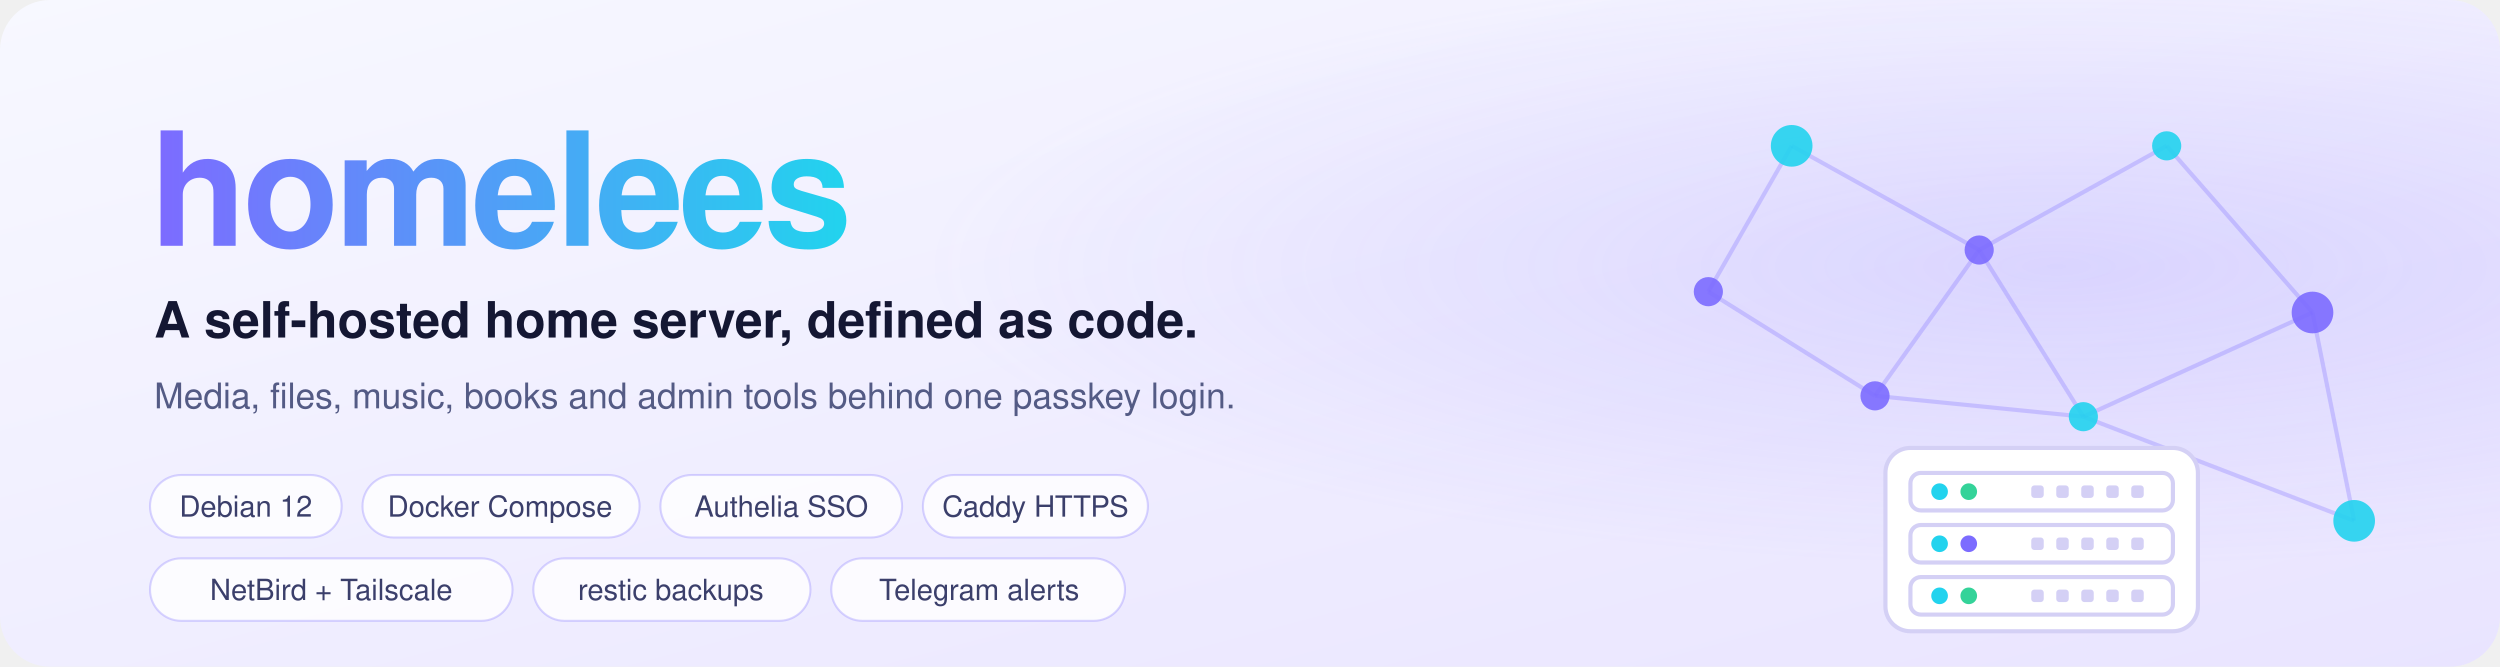
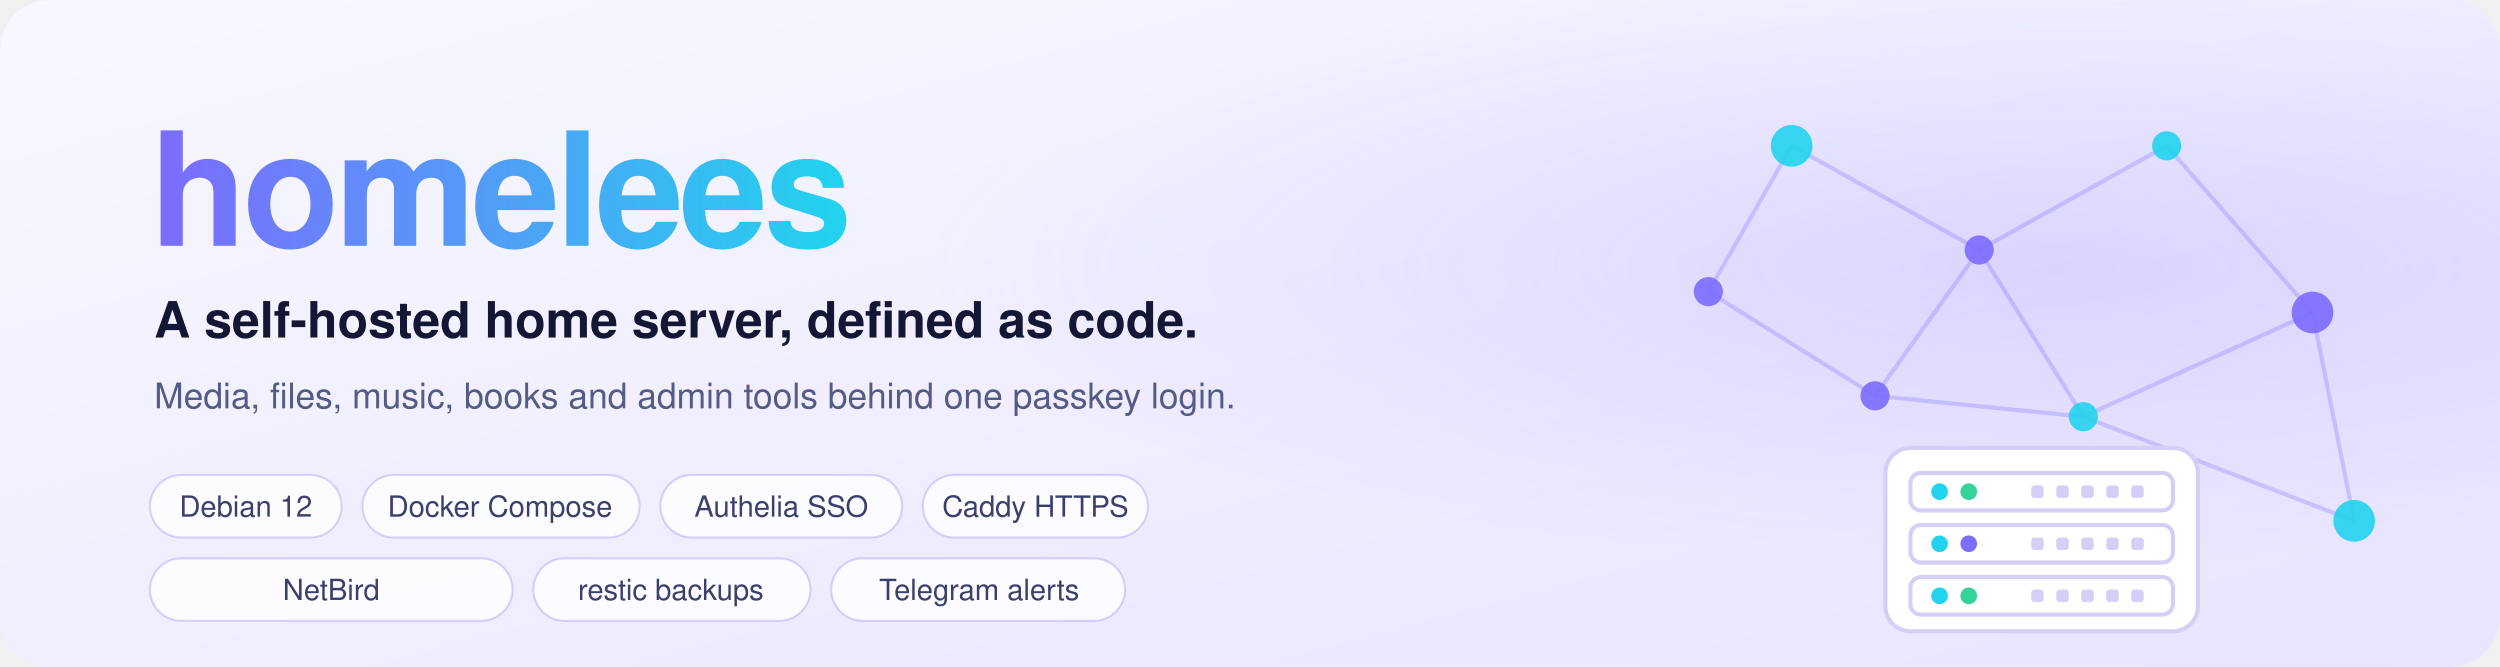
<svg xmlns="http://www.w3.org/2000/svg" width="1200" height="320" viewBox="0 0 1200 320" font-family="-apple-system,BlinkMacSystemFont,'Segoe UI',Helvetica,Arial,sans-serif">
  <defs>
    <linearGradient id="bg" x1="0" y1="0" x2="1" y2="1">
      <stop offset="0" stop-color="#f7f8ff" />
      <stop offset="1" stop-color="#e9e4ff" />
    </linearGradient>
    <linearGradient id="t" x1="0" y1="0" x2="1" y2="0">
      <stop offset="0" stop-color="#7c6cff" />
      <stop offset="1" stop-color="#22d3ee" />
    </linearGradient>
    <radialGradient id="glow" cx="0.82" cy="0.4" r="0.45">
      <stop offset="0" stop-color="#7c6cff" stop-opacity="0.18" />
      <stop offset="1" stop-color="#7c6cff" stop-opacity="0" />
    </radialGradient>
  </defs>
  <rect width="1200" height="320" rx="24" fill="url(#bg)" />
  <rect width="1200" height="320" rx="24" fill="url(#glow)" />
  <line x1="860" y1="70" x2="950" y2="120" stroke="#6d5cff40" stroke-width="2" />
  <line x1="950" y1="120" x2="1040" y2="70" stroke="#6d5cff40" stroke-width="2" />
  <line x1="1040" y1="70" x2="1110" y2="150" stroke="#6d5cff40" stroke-width="2" />
  <line x1="950" y1="120" x2="1000" y2="200" stroke="#6d5cff40" stroke-width="2" />
  <line x1="1000" y1="200" x2="1110" y2="150" stroke="#6d5cff40" stroke-width="2" />
  <line x1="1000" y1="200" x2="900" y2="190" stroke="#6d5cff40" stroke-width="2" />
  <line x1="900" y1="190" x2="820" y2="140" stroke="#6d5cff40" stroke-width="2" />
  <line x1="820" y1="140" x2="860" y2="70" stroke="#6d5cff40" stroke-width="2" />
  <line x1="1110" y1="150" x2="1130" y2="250" stroke="#6d5cff40" stroke-width="2" />
  <line x1="1000" y1="200" x2="1130" y2="250" stroke="#6d5cff40" stroke-width="2" />
  <line x1="900" y1="190" x2="950" y2="120" stroke="#6d5cff40" stroke-width="2" />
  <circle cx="860" cy="70" r="10" fill="#22d3ee" opacity="0.9" />
  <circle cx="950" cy="120" r="7" fill="#7c6cff" opacity="0.9" />
  <circle cx="1040" cy="70" r="7" fill="#22d3ee" opacity="0.9" />
  <circle cx="1110" cy="150" r="10" fill="#7c6cff" opacity="0.9" />
  <circle cx="1000" cy="200" r="7" fill="#22d3ee" opacity="0.9" />
  <circle cx="900" cy="190" r="7" fill="#7c6cff" opacity="0.9" />
  <circle cx="1130" cy="250" r="10" fill="#22d3ee" opacity="0.9" />
  <circle cx="820" cy="140" r="7" fill="#7c6cff" opacity="0.9" />
  <g transform="translate(905,215)">
    <rect width="150" height="88" rx="12" fill="#ffffff" stroke="#d4d0f5" stroke-width="2" />
    <rect x="12" y="12" width="126" height="18" rx="5" fill="none" stroke="#d4d0f5" stroke-width="2" />
    <circle cx="26" cy="21" r="4" fill="#22d3ee" />
    <circle cx="40" cy="21" r="4" fill="#34d399" />
    <rect x="70" y="18" width="6" height="6" rx="1.5" fill="#d4d0f5" />
    <rect x="82" y="18" width="6" height="6" rx="1.5" fill="#d4d0f5" />
    <rect x="94" y="18" width="6" height="6" rx="1.5" fill="#d4d0f5" />
    <rect x="106" y="18" width="6" height="6" rx="1.5" fill="#d4d0f5" />
    <rect x="118" y="18" width="6" height="6" rx="1.5" fill="#d4d0f5" />
    <rect x="12" y="37" width="126" height="18" rx="5" fill="none" stroke="#d4d0f5" stroke-width="2" />
    <circle cx="26" cy="46" r="4" fill="#22d3ee" />
    <circle cx="40" cy="46" r="4" fill="#7c6cff" />
    <rect x="70" y="43" width="6" height="6" rx="1.5" fill="#d4d0f5" />
    <rect x="82" y="43" width="6" height="6" rx="1.5" fill="#d4d0f5" />
    <rect x="94" y="43" width="6" height="6" rx="1.5" fill="#d4d0f5" />
    <rect x="106" y="43" width="6" height="6" rx="1.5" fill="#d4d0f5" />
    <rect x="118" y="43" width="6" height="6" rx="1.5" fill="#d4d0f5" />
    <rect x="12" y="62" width="126" height="18" rx="5" fill="none" stroke="#d4d0f5" stroke-width="2" />
    <circle cx="26" cy="71" r="4" fill="#22d3ee" />
    <circle cx="40" cy="71" r="4" fill="#34d399" />
    <rect x="70" y="68" width="6" height="6" rx="1.5" fill="#d4d0f5" />
    <rect x="82" y="68" width="6" height="6" rx="1.5" fill="#d4d0f5" />
    <rect x="94" y="68" width="6" height="6" rx="1.5" fill="#d4d0f5" />
    <rect x="106" y="68" width="6" height="6" rx="1.5" fill="#d4d0f5" />
    <rect x="118" y="68" width="6" height="6" rx="1.5" fill="#d4d0f5" />
  </g>
  <text x="72" y="118" font-size="76" font-weight="800" letter-spacing="-2" fill="url(#t)">homelees</text>
  <text x="74" y="162" font-size="24" font-weight="600" fill="#141733">A self-hosted home server, defined as code.</text>
  <text x="74" y="196" font-size="17" fill="#545b85">Media, files, music, books and admin tools behind one passkey login.</text>
  <rect x="72" y="228" width="92" height="30" rx="15" fill="#ffffffcc" stroke="#6d5cff40" />
  <text x="118" y="248" text-anchor="middle" font-size="14" fill="#3b3f6b">Debian 12</text>
  <rect x="174" y="228" width="133" height="30" rx="15" fill="#ffffffcc" stroke="#6d5cff40" />
  <text x="240" y="248" text-anchor="middle" font-size="14" fill="#3b3f6b">Docker Compose</text>
  <rect x="317" y="228" width="116" height="30" rx="15" fill="#ffffffcc" stroke="#6d5cff40" />
  <text x="375" y="248" text-anchor="middle" font-size="14" fill="#3b3f6b">Authelia SSO</text>
  <rect x="443" y="228" width="108" height="30" rx="15" fill="#ffffffcc" stroke="#6d5cff40" />
  <text x="497" y="248" text-anchor="middle" font-size="14" fill="#3b3f6b">Caddy HTTPS</text>
  <rect x="72" y="268" width="174" height="30" rx="15" fill="#ffffffcc" stroke="#6d5cff40" />
-   <text x="159" y="288" text-anchor="middle" font-size="14" fill="#3b3f6b">NetBird + Tailscale</text>
+   <text x="159" y="288" text-anchor="middle" font-size="14" fill="#3b3f6b">NetBird</text>
  <rect x="256" y="268" width="133" height="30" rx="15" fill="#ffffffcc" stroke="#6d5cff40" />
  <text x="322" y="288" text-anchor="middle" font-size="14" fill="#3b3f6b">restic backups</text>
  <rect x="399" y="268" width="141" height="30" rx="15" fill="#ffffffcc" stroke="#6d5cff40" />
  <text x="470" y="288" text-anchor="middle" font-size="14" fill="#3b3f6b">Telegram alerts</text>
</svg>
